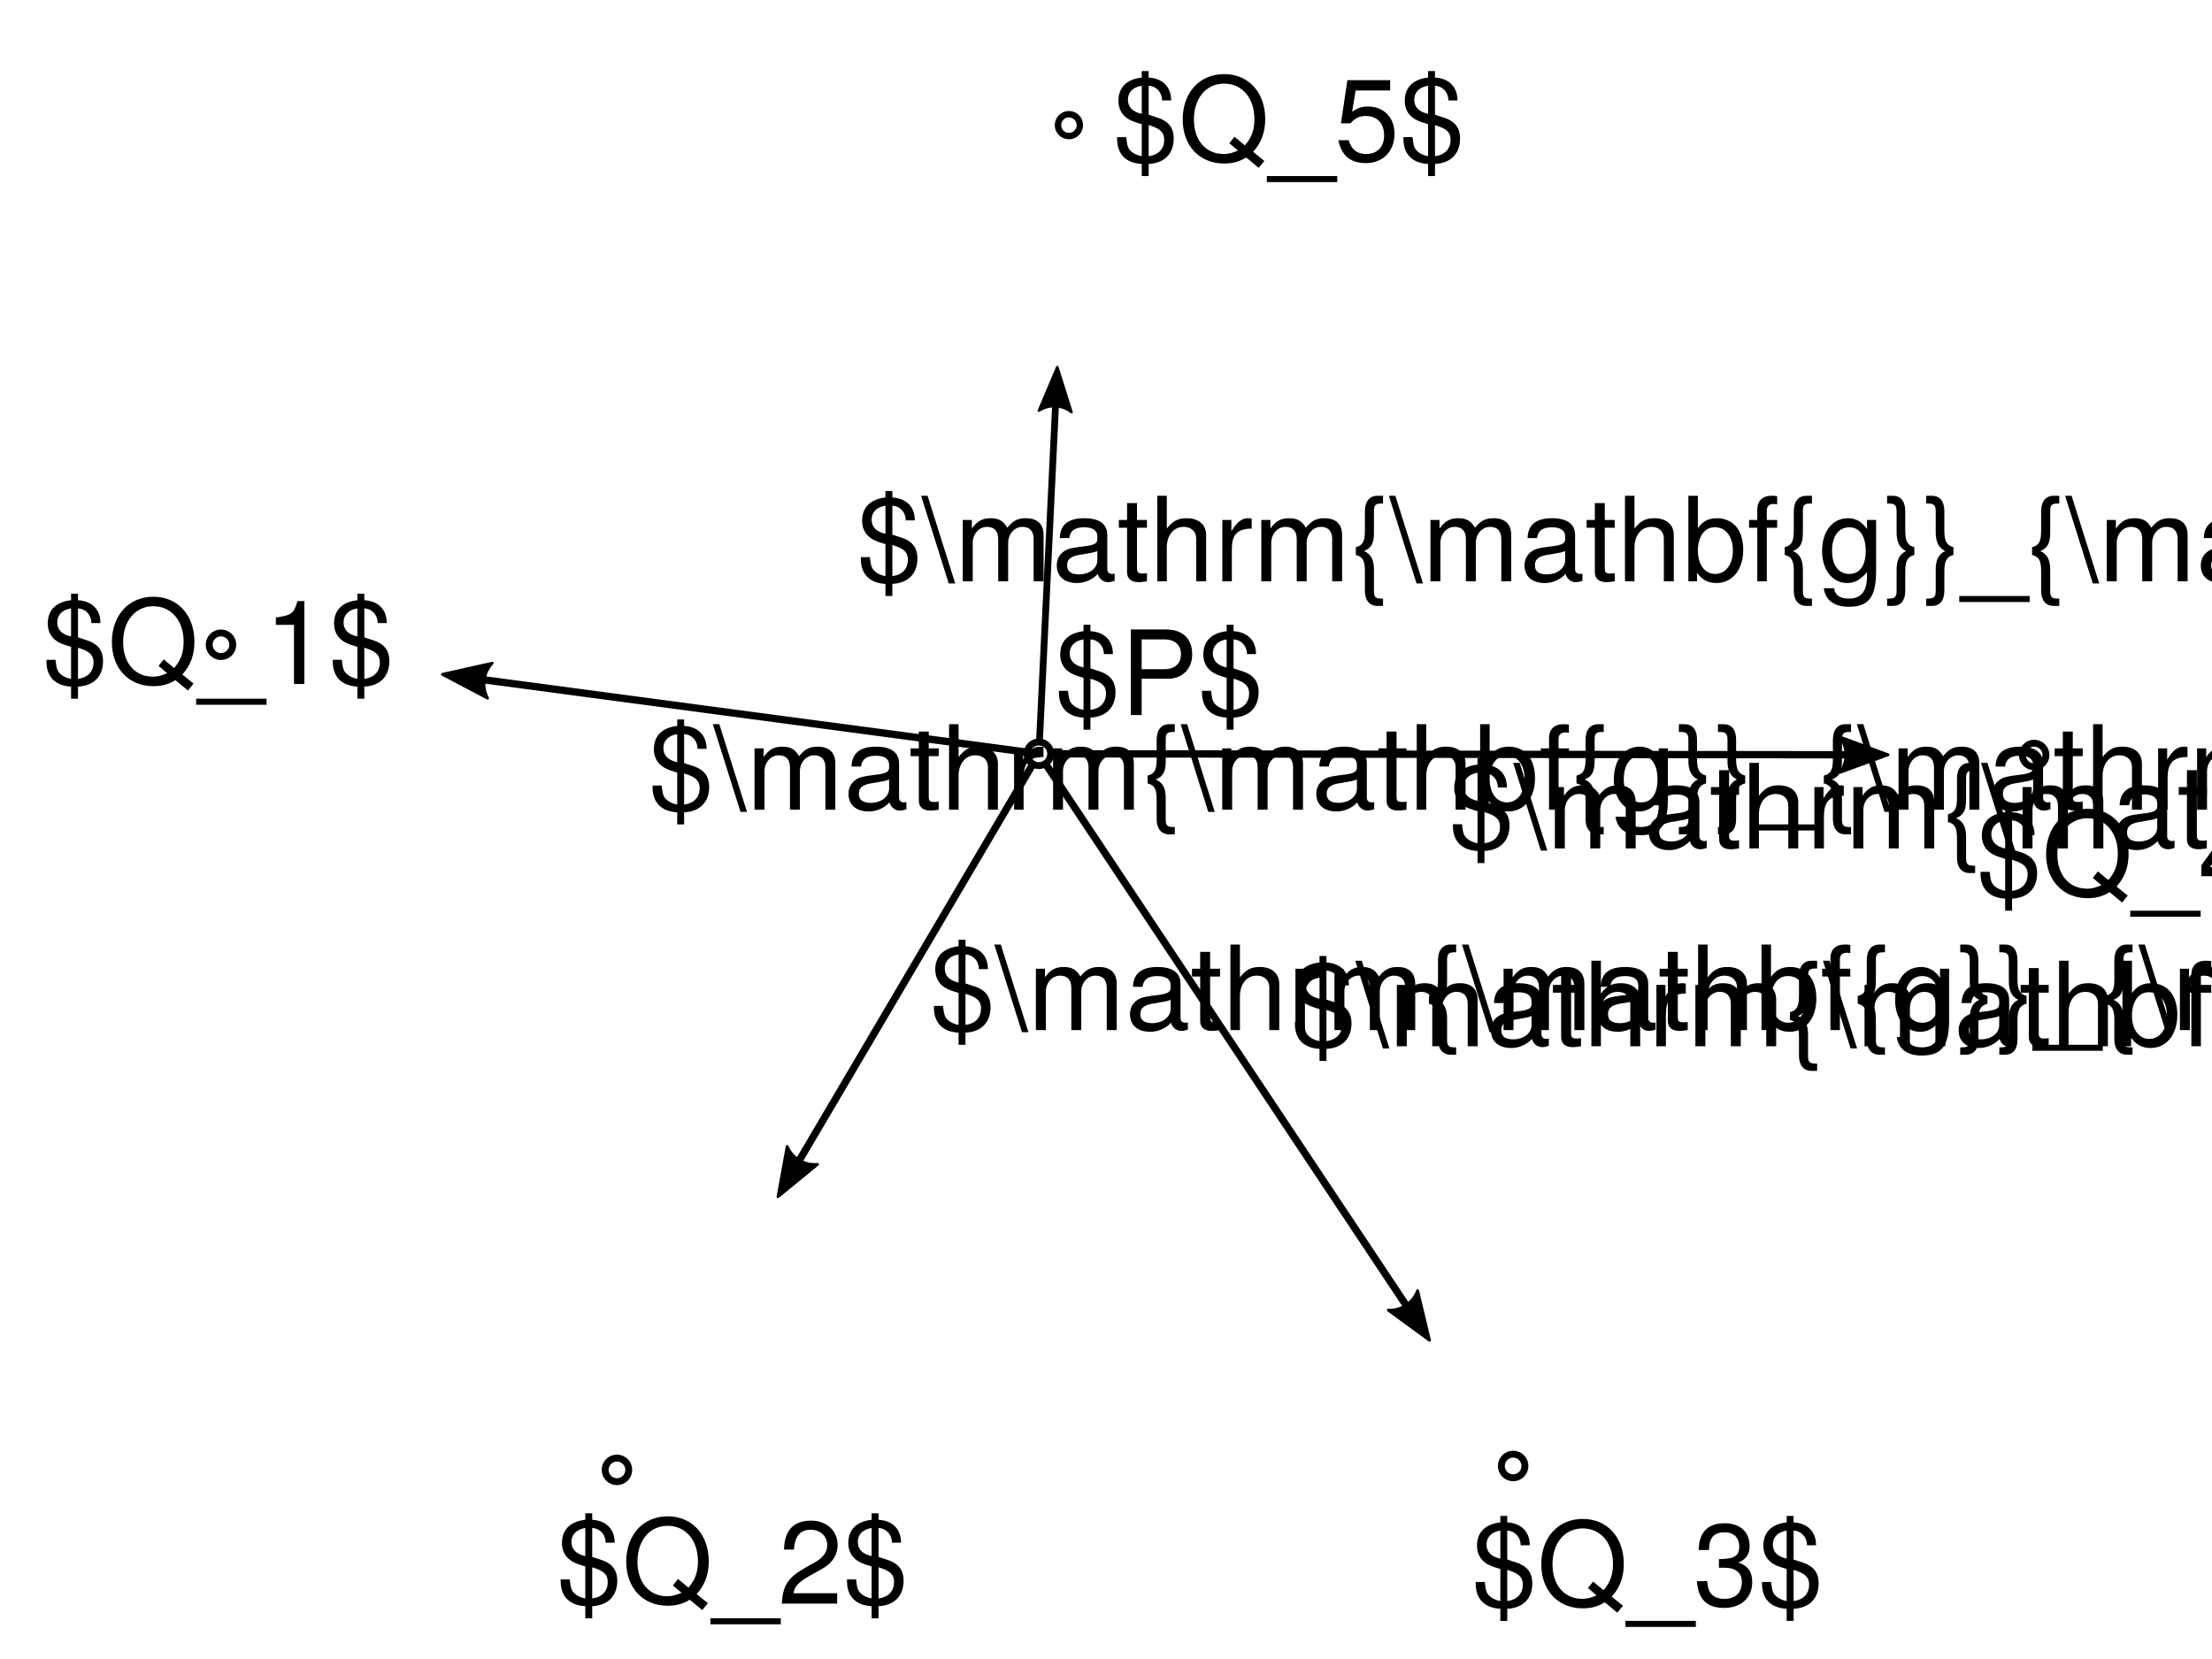
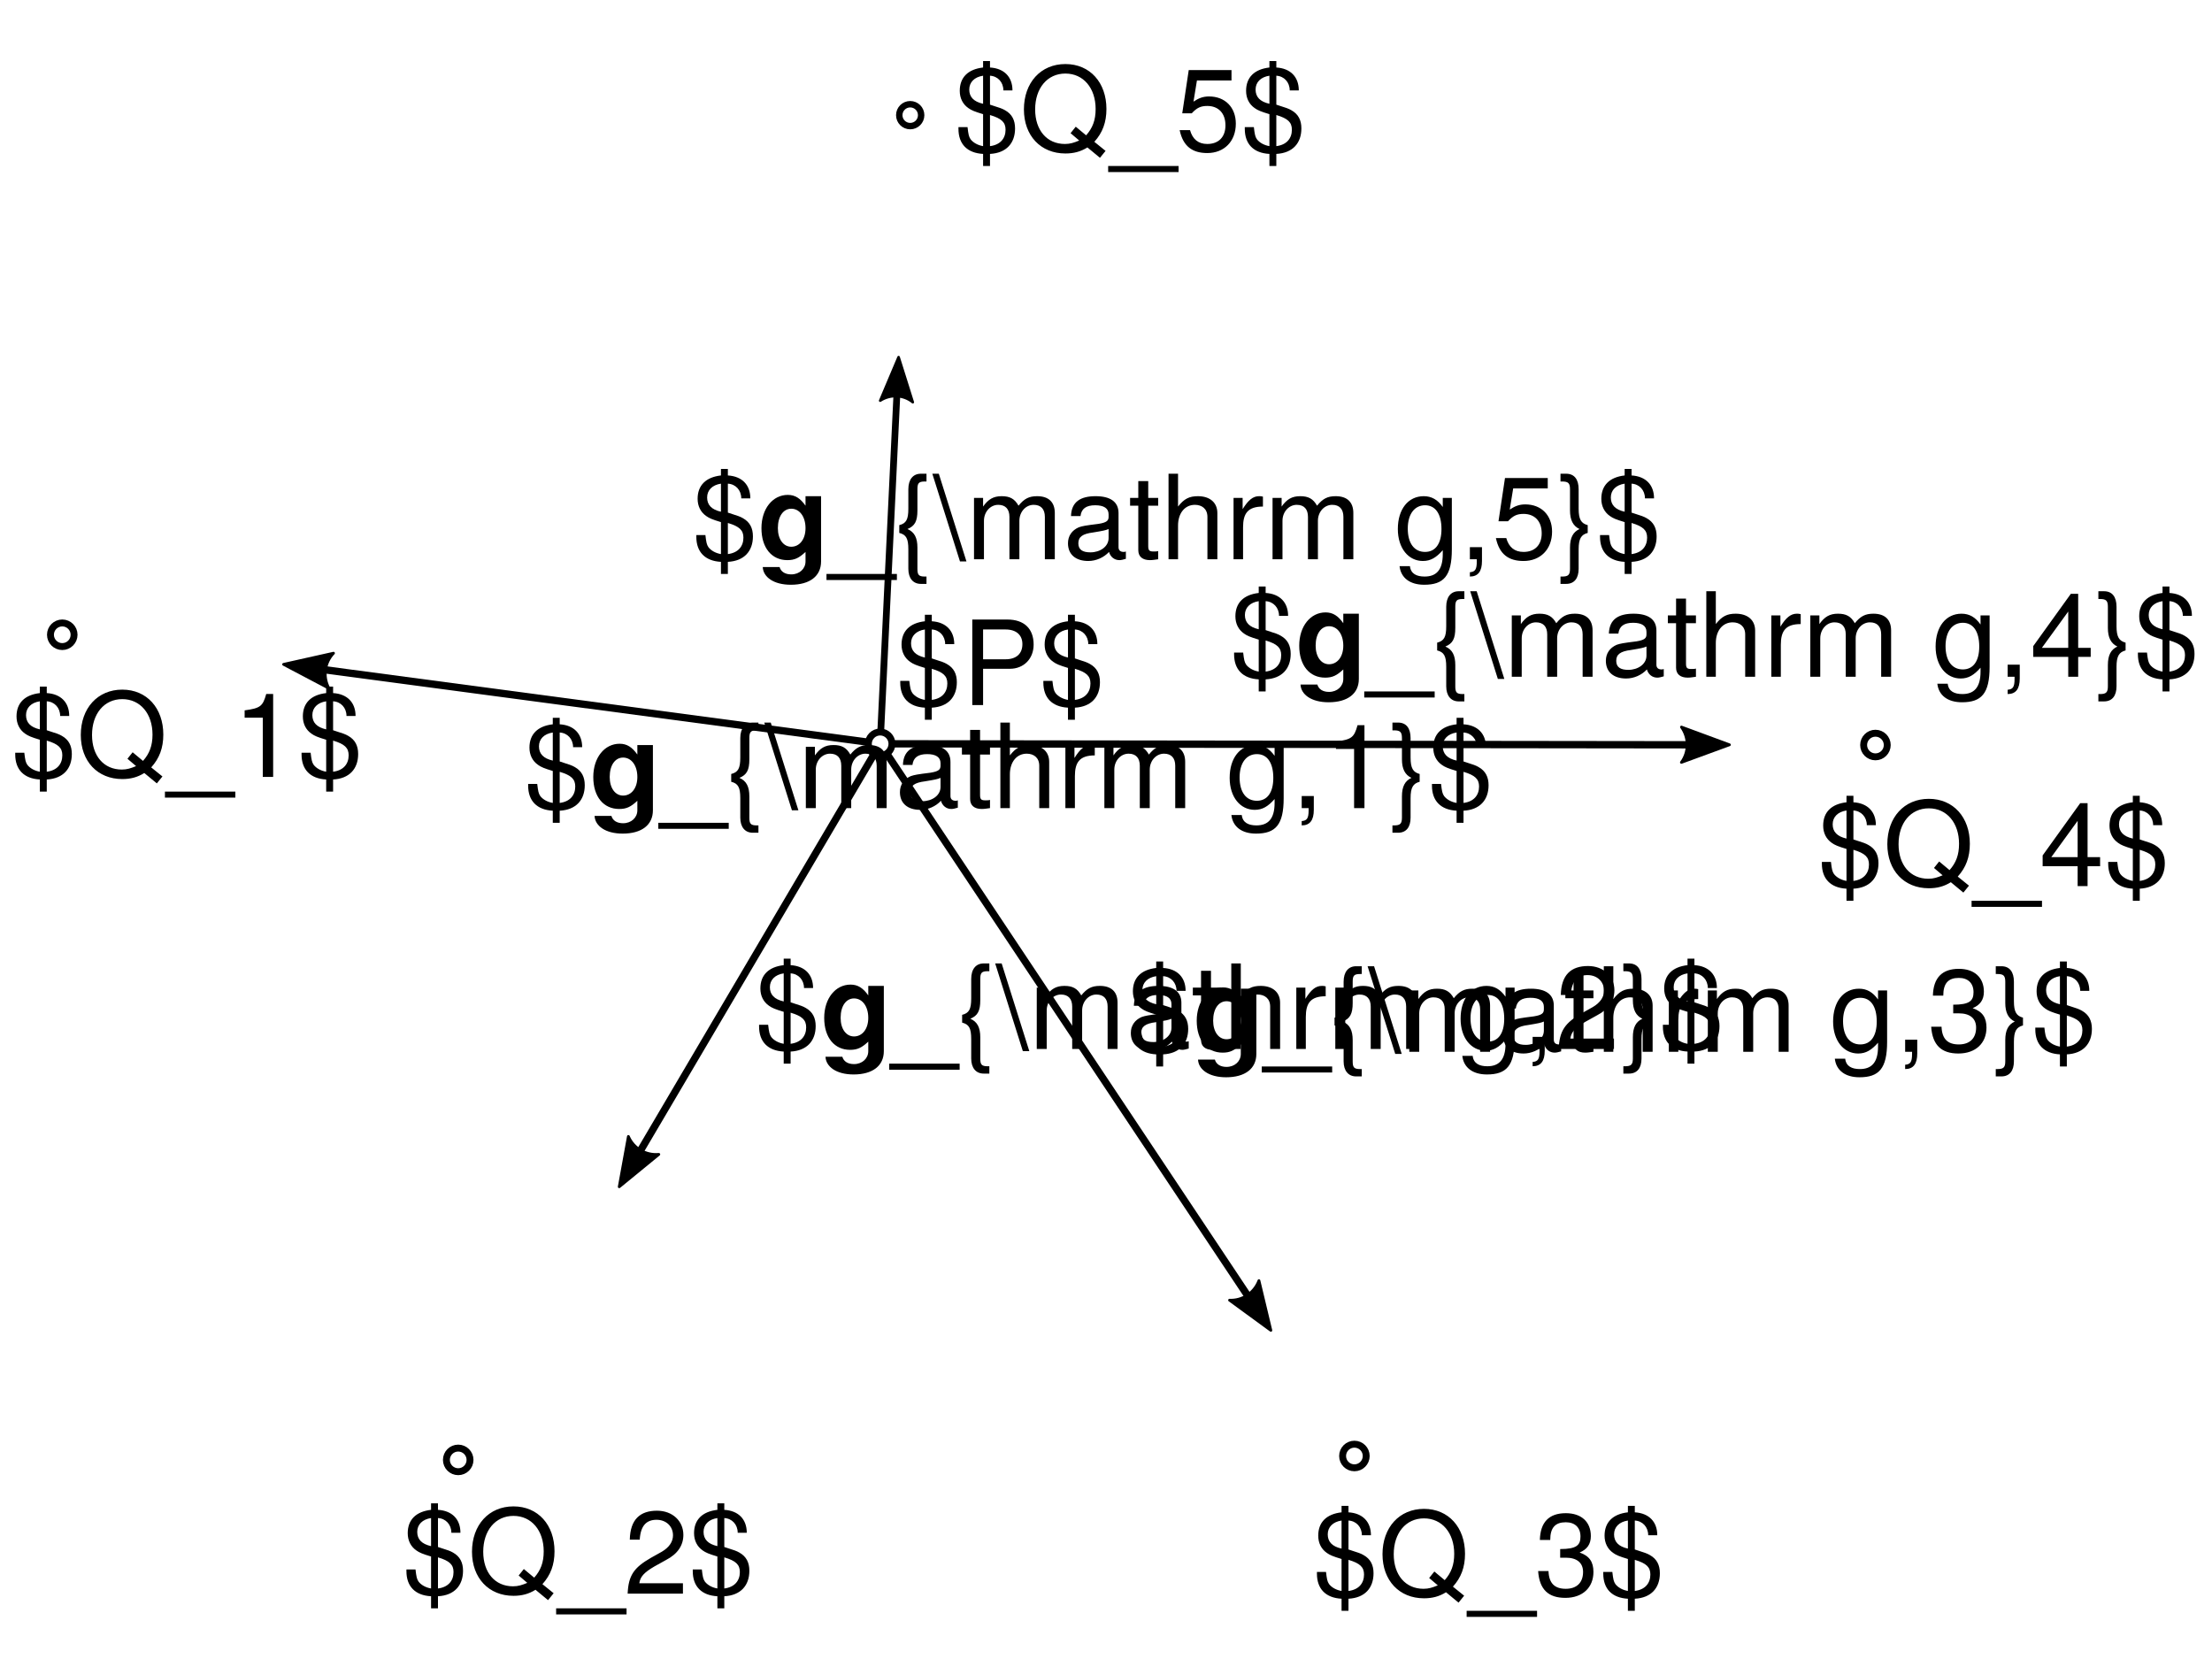
<svg xmlns="http://www.w3.org/2000/svg" xmlns:ns1="http://www.openswatchbook.org/uri/2009/osb" width="80mm" height="60mm" viewBox="0 0 80 60" version="1.1" id="svg8">
  <defs id="defs2">
    <linearGradient id="linearGradient1205" ns1:paint="solid">
      <stop style="stop-color:#000000;stop-opacity:1;" offset="0" id="stop1203" />
    </linearGradient>
    <marker style="overflow:visible" id="marker4279" refX="0" refY="0" orient="auto">
      <path transform="scale(-0.6)" d="M 8.719,4.034 -2.207,0.016 8.719,-4.002 c -1.745,2.372 -1.735,5.617 -6e-7,8.035 z" style="fill:#000000;fill-opacity:1;fill-rule:evenodd;stroke:#000000;stroke-width:0.625;stroke-linejoin:round;stroke-opacity:1" id="path4277" />
    </marker>
    <marker style="overflow:visible" id="marker3811" refX="0" refY="0" orient="auto">
      <path transform="scale(-0.6)" d="M 8.719,4.034 -2.207,0.016 8.719,-4.002 c -1.745,2.372 -1.735,5.617 -6e-7,8.035 z" style="fill:#000000;fill-opacity:1;fill-rule:evenodd;stroke:#000000;stroke-width:0.625;stroke-linejoin:round;stroke-opacity:1" id="path3809" />
    </marker>
    <marker style="overflow:visible" id="marker2639" refX="0" refY="0" orient="auto">
      <path transform="scale(0.6)" d="M 8.719,4.034 -2.207,0.016 8.719,-4.002 c -1.745,2.372 -1.735,5.617 -6e-7,8.035 z" style="fill:#000000;fill-opacity:1;fill-rule:evenodd;stroke:#000000;stroke-width:0.625;stroke-linejoin:round;stroke-opacity:1" id="path2637" />
    </marker>
    <marker style="overflow:visible" id="Arrow1Mstart" refX="0" refY="0" orient="auto">
      <path transform="matrix(0.4,0,0,0.4,4,0)" style="fill:#000000;fill-opacity:1;fill-rule:evenodd;stroke:#000000;stroke-width:1pt;stroke-opacity:1" d="M 0,0 5,-5 -12.5,0 5,5 Z" id="path2093" />
    </marker>
    <marker style="overflow:visible" id="marker1847" refX="0" refY="0" orient="auto">
      <path transform="scale(-0.6)" d="M 8.719,4.034 -2.207,0.016 8.719,-4.002 c -1.745,2.372 -1.735,5.617 -6e-7,8.035 z" style="fill:#000000;fill-opacity:1;fill-rule:evenodd;stroke:#000000;stroke-width:0.625;stroke-linejoin:round;stroke-opacity:1" id="path1845" />
    </marker>
    <marker style="overflow:visible" id="Arrow2Mstart" refX="0" refY="0" orient="auto">
      <path transform="scale(0.6)" d="M 8.719,4.034 -2.207,0.016 8.719,-4.002 c -1.745,2.372 -1.735,5.617 -6e-7,8.035 z" style="fill:#000000;fill-opacity:1;fill-rule:evenodd;stroke:#000000;stroke-width:0.625;stroke-linejoin:round;stroke-opacity:1" id="path891" />
    </marker>
    <marker style="overflow:visible" id="marker1347" refX="0" refY="0" orient="auto">
      <path transform="matrix(-0.8,0,0,-0.8,-10,0)" style="fill:#000000;fill-opacity:1;fill-rule:evenodd;stroke:#000000;stroke-width:1pt;stroke-opacity:1" d="M 0,0 5,-5 -12.5,0 5,5 Z" id="path1345" />
    </marker>
    <marker style="overflow:visible" id="marker1259" refX="0" refY="0" orient="auto">
      <path transform="scale(-0.6)" d="M 8.719,4.034 -2.207,0.016 8.719,-4.002 c -1.745,2.372 -1.735,5.617 -6e-7,8.035 z" style="fill:#000000;fill-opacity:1;fill-rule:evenodd;stroke:#000000;stroke-width:0.625;stroke-linejoin:round;stroke-opacity:1" id="path1257" />
    </marker>
    <marker style="overflow:visible" id="Arrow2Mend" refX="0" refY="0" orient="auto">
      <path transform="scale(-0.6)" d="M 8.719,4.034 -2.207,0.016 8.719,-4.002 c -1.745,2.372 -1.735,5.617 -6e-7,8.035 z" style="fill:#000000;fill-opacity:1;fill-rule:evenodd;stroke:#000000;stroke-width:0.625;stroke-linejoin:round;stroke-opacity:1" id="path894" />
    </marker>
    <marker style="overflow:visible" id="Arrow1Mend" refX="0" refY="0" orient="auto">
      <path transform="matrix(-0.4,0,0,-0.4,-4,0)" style="fill:#000000;fill-opacity:1;fill-rule:evenodd;stroke:#000000;stroke-width:1pt;stroke-opacity:1" d="M 0,0 5,-5 -12.5,0 5,5 Z" id="path876" />
    </marker>
    <marker style="overflow:visible" id="Arrow2Lend" refX="0" refY="0" orient="auto">
      <path transform="matrix(-1.1,0,0,-1.1,-1.1,0)" d="M 8.719,4.034 -2.207,0.016 8.719,-4.002 c -1.745,2.372 -1.735,5.617 -6e-7,8.035 z" style="fill:#000000;fill-opacity:1;fill-rule:evenodd;stroke:#000000;stroke-width:0.625;stroke-linejoin:round;stroke-opacity:1" id="path888" />
    </marker>
    <marker style="overflow:visible" id="Arrow1Lend" refX="0" refY="0" orient="auto">
      <path transform="matrix(-0.8,0,0,-0.8,-10,0)" style="fill:#000000;fill-opacity:1;fill-rule:evenodd;stroke:#000000;stroke-width:1pt;stroke-opacity:1" d="M 0,0 5,-5 -12.5,0 5,5 Z" id="path870" />
    </marker>
    <marker style="overflow:visible" id="marker1945-6" refX="0" refY="0" orient="auto">
      <path transform="scale(-0.6)" d="M 8.719,4.034 -2.207,0.016 8.719,-4.002 c -1.745,2.372 -1.735,5.617 -6e-7,8.035 z" style="fill:#000000;fill-opacity:1;fill-rule:evenodd;stroke:#000000;stroke-width:0.625;stroke-linejoin:round;stroke-opacity:1" id="path1943-2" />
    </marker>
    <marker style="overflow:visible" id="marker1945-1" refX="0" refY="0" orient="auto">
      <path transform="scale(-0.6)" d="M 8.719,4.034 -2.207,0.016 8.719,-4.002 c -1.745,2.372 -1.735,5.617 -6e-7,8.035 z" style="fill:#000000;fill-opacity:1;fill-rule:evenodd;stroke:#000000;stroke-width:0.625;stroke-linejoin:round;stroke-opacity:1" id="path1943-0" />
    </marker>
    <marker style="overflow:visible" id="marker1945-0" refX="0" refY="0" orient="auto">
      <path transform="scale(-0.6)" d="M 8.719,4.034 -2.207,0.016 8.719,-4.002 c -1.745,2.372 -1.735,5.617 -6e-7,8.035 z" style="fill:#000000;fill-opacity:1;fill-rule:evenodd;stroke:#000000;stroke-width:0.625;stroke-linejoin:round;stroke-opacity:1" id="path1943-8" />
    </marker>
    <marker style="overflow:visible" id="marker1847-6" refX="0" refY="0" orient="auto">
      <path transform="scale(-0.6)" d="M 8.719,4.034 -2.207,0.016 8.719,-4.002 c -1.745,2.372 -1.735,5.617 -6e-7,8.035 z" style="fill:#000000;fill-opacity:1;fill-rule:evenodd;stroke:#000000;stroke-width:0.625;stroke-linejoin:round;stroke-opacity:1" id="path1845-8" />
    </marker>
    <marker style="overflow:visible" id="marker1847-68" refX="0" refY="0" orient="auto">
      <path transform="scale(-0.6)" d="M 8.719,4.034 -2.207,0.016 8.719,-4.002 c -1.745,2.372 -1.735,5.617 -6e-7,8.035 z" style="fill:#000000;fill-opacity:1;fill-rule:evenodd;stroke:#000000;stroke-width:0.625;stroke-linejoin:round;stroke-opacity:1" id="path1845-5" />
    </marker>
    <marker style="overflow:visible" id="marker1945-3" refX="0" refY="0" orient="auto">
      <path transform="scale(-0.6)" d="M 8.719,4.034 -2.207,0.016 8.719,-4.002 c -1.745,2.372 -1.735,5.617 -6e-7,8.035 z" style="fill:#000000;fill-opacity:1;fill-rule:evenodd;stroke:#000000;stroke-width:0.625;stroke-linejoin:round;stroke-opacity:1" id="path1943-6" />
    </marker>
    <marker style="overflow:visible" id="marker1847-5" refX="0" refY="0" orient="auto">
      <path transform="scale(-0.6)" d="M 8.719,4.034 -2.207,0.016 8.719,-4.002 c -1.745,2.372 -1.735,5.617 -6e-7,8.035 z" style="fill:#000000;fill-opacity:1;fill-rule:evenodd;stroke:#000000;stroke-width:0.625;stroke-linejoin:round;stroke-opacity:1" id="path1845-3" />
    </marker>
    <marker style="overflow:visible" id="marker1847-9" refX="0" refY="0" orient="auto">
      <path transform="scale(-0.6)" d="M 8.719,4.034 -2.207,0.016 8.719,-4.002 c -1.745,2.372 -1.735,5.617 -6e-7,8.035 z" style="fill:#000000;fill-opacity:1;fill-rule:evenodd;stroke:#000000;stroke-width:0.625;stroke-linejoin:round;stroke-opacity:1" id="path1845-2" />
    </marker>
    <marker style="overflow:visible" id="marker4279-6" refX="0" refY="0" orient="auto">
      <path transform="scale(-0.6)" d="M 8.719,4.034 -2.207,0.016 8.719,-4.002 c -1.745,2.372 -1.735,5.617 -6e-7,8.035 z" style="fill:#000000;fill-opacity:1;fill-rule:evenodd;stroke:#000000;stroke-width:0.625;stroke-linejoin:round;stroke-opacity:1" id="path4277-0" />
    </marker>
    <marker style="overflow:visible" id="marker4279-2" refX="0" refY="0" orient="auto">
      <path transform="scale(-0.6)" d="M 8.719,4.034 -2.207,0.016 8.719,-4.002 c -1.745,2.372 -1.735,5.617 -6e-7,8.035 z" style="fill:#000000;fill-opacity:1;fill-rule:evenodd;stroke:#000000;stroke-width:0.625;stroke-linejoin:round;stroke-opacity:1" id="path4277-7" />
    </marker>
    <marker style="overflow:visible" id="marker4279-5" refX="0" refY="0" orient="auto">
      <path transform="scale(-0.6)" d="M 8.719,4.034 -2.207,0.016 8.719,-4.002 c -1.745,2.372 -1.735,5.617 -6e-7,8.035 z" style="fill:#000000;fill-opacity:1;fill-rule:evenodd;stroke:#000000;stroke-width:0.625;stroke-linejoin:round;stroke-opacity:1" id="path4277-04" />
    </marker>
    <marker style="overflow:visible" id="marker1259-3" refX="0" refY="0" orient="auto">
      <path transform="scale(-0.6)" d="M 8.719,4.034 -2.207,0.016 8.719,-4.002 c -1.745,2.372 -1.735,5.617 -6e-7,8.035 z" style="fill:#000000;fill-opacity:1;fill-rule:evenodd;stroke:#000000;stroke-width:0.625;stroke-linejoin:round;stroke-opacity:1" id="path1257-6" />
    </marker>
    <marker style="overflow:visible" id="marker4279-7" refX="0" refY="0" orient="auto">
      <path transform="scale(-0.6)" d="M 8.719,4.034 -2.207,0.016 8.719,-4.002 c -1.745,2.372 -1.735,5.617 -6e-7,8.035 z" style="fill:#000000;fill-opacity:1;fill-rule:evenodd;stroke:#000000;stroke-width:0.625;stroke-linejoin:round;stroke-opacity:1" id="path4277-5" />
    </marker>
    <marker style="overflow:visible" id="marker4279-7-6" refX="0" refY="0" orient="auto">
      <path transform="scale(-0.6)" d="M 8.719,4.034 -2.207,0.016 8.719,-4.002 c -1.745,2.372 -1.735,5.617 -6e-7,8.035 z" style="fill:#000000;fill-opacity:1;fill-rule:evenodd;stroke:#000000;stroke-width:0.625;stroke-linejoin:round;stroke-opacity:1" id="path4277-5-7" />
    </marker>
    <marker style="overflow:visible" id="marker4279-7-6-5" refX="0" refY="0" orient="auto">
      <path transform="scale(-0.6)" d="M 8.719,4.034 -2.207,0.016 8.719,-4.002 c -1.745,2.372 -1.735,5.617 -6e-7,8.035 z" style="fill:#000000;fill-opacity:1;fill-rule:evenodd;stroke:#000000;stroke-width:0.625;stroke-linejoin:round;stroke-opacity:1" id="path4277-5-7-6" />
    </marker>
    <marker style="overflow:visible" id="marker4279-7-6-5-1" refX="0" refY="0" orient="auto">
      <path transform="scale(-0.6)" d="M 8.719,4.034 -2.207,0.016 8.719,-4.002 c -1.745,2.372 -1.735,5.617 -6e-7,8.035 z" style="fill:#000000;fill-opacity:1;fill-rule:evenodd;stroke:#000000;stroke-width:0.625;stroke-linejoin:round;stroke-opacity:1" id="path4277-5-7-6-2" />
    </marker>
    <marker style="overflow:visible" id="marker4279-7-6-5-1-9" refX="0" refY="0" orient="auto">
      <path transform="scale(-0.6)" d="M 8.719,4.034 -2.207,0.016 8.719,-4.002 c -1.745,2.372 -1.735,5.617 -6e-7,8.035 z" style="fill:#000000;fill-opacity:1;fill-rule:evenodd;stroke:#000000;stroke-width:0.625;stroke-linejoin:round;stroke-opacity:1" id="path4277-5-7-6-2-3" />
    </marker>
    <marker style="overflow:visible" id="marker4279-7-6-5-1-9-6" refX="0" refY="0" orient="auto">
      <path transform="scale(-0.6)" d="M 8.719,4.034 -2.207,0.016 8.719,-4.002 c -1.745,2.372 -1.735,5.617 -6e-7,8.035 z" style="fill:#000000;fill-opacity:1;fill-rule:evenodd;stroke:#000000;stroke-width:0.625;stroke-linejoin:round;stroke-opacity:1" id="path4277-5-7-6-2-3-2" />
    </marker>
    <marker style="overflow:visible" id="marker4279-7-6-5-1-9-6-8" refX="0" refY="0" orient="auto">
      <path transform="scale(-0.6)" d="M 8.719,4.034 -2.207,0.016 8.719,-4.002 c -1.745,2.372 -1.735,5.617 -6e-7,8.035 z" style="fill:#000000;fill-opacity:1;fill-rule:evenodd;stroke:#000000;stroke-width:0.625;stroke-linejoin:round;stroke-opacity:1" id="path4277-5-7-6-2-3-2-7" />
    </marker>
  </defs>
  <g id="layer1" style="display:inline;mix-blend-mode:normal">
    <text xml:space="preserve" style="font-style:normal;font-variant:normal;font-weight:normal;font-stretch:normal;font-size:10.583px;line-height:1.25;font-family:Karumbi;-inkscape-font-specification:Karumbi;letter-spacing:0px;word-spacing:0px;fill:#000000;fill-opacity:1;stroke:none;stroke-width:0.265" x="33.116" y="33.907" id="text2175">
      <tspan id="tspan2173" x="33.116" y="33.907" style="stroke-width:0.265" />
    </text>
-     <path style="display:inline;mix-blend-mode:normal;fill:none;stroke:#000000;stroke-width:0.265px;stroke-linecap:butt;stroke-linejoin:miter;stroke-opacity:1;marker-end:url(#marker4279-7-6)" d="m 37.149,27.205 c 0,0 -20.804,-2.773 -20.804,-2.773" id="path3577-5" />
-     <ellipse style="display:inline;mix-blend-mode:normal;fill:none;fill-opacity:1;stroke:#000000;stroke-width:0.25;stroke-linecap:round;stroke-linejoin:round;stroke-miterlimit:4;stroke-dasharray:none;stroke-opacity:1;paint-order:stroke fill markers" id="path2037-5-3-3" cx="7.992" cy="23.318" rx="0.427" ry="0.427" />
-     <path style="display:inline;mix-blend-mode:normal;fill:none;stroke:#000000;stroke-width:0.265px;stroke-linecap:butt;stroke-linejoin:miter;stroke-opacity:1;marker-end:url(#marker4279-7-6-5-1)" d="m 37.356,27.63 c 0,0 -9.044,15.349 -9.044,15.349" id="path3577-5-2-7" />
-     <ellipse style="display:inline;mix-blend-mode:normal;fill:none;fill-opacity:1;stroke:#000000;stroke-width:0.25;stroke-linecap:round;stroke-linejoin:round;stroke-miterlimit:4;stroke-dasharray:none;stroke-opacity:1;paint-order:stroke fill markers" id="path2037-5-3-3-9-0" cx="22.313" cy="53.16" rx="0.427" ry="0.427" />
-     <path style="display:inline;mix-blend-mode:normal;fill:none;stroke:#000000;stroke-width:0.265px;stroke-linecap:butt;stroke-linejoin:miter;stroke-opacity:1;marker-end:url(#marker4279-7-6-5-1-9)" d="m 37.809,27.617 c 0,0 13.697,20.568 13.697,20.568" id="path3577-5-2-7-6" />
-     <ellipse style="display:inline;mix-blend-mode:normal;fill:none;fill-opacity:1;stroke:#000000;stroke-width:0.25;stroke-linecap:round;stroke-linejoin:round;stroke-miterlimit:4;stroke-dasharray:none;stroke-opacity:1;paint-order:stroke fill markers" id="path2037-5-3-3-9-0-0" cx="54.725" cy="53.019" rx="0.427" ry="0.427" />
-     <path style="display:inline;mix-blend-mode:normal;fill:none;stroke:#000000;stroke-width:0.265px;stroke-linecap:butt;stroke-linejoin:miter;stroke-opacity:1;marker-end:url(#marker4279-7-6-5-1-9-6)" d="m 38,27.262 c 0,0 29.937,0.037 29.937,0.037" id="path3577-5-2-7-6-6" />
-     <ellipse style="display:inline;mix-blend-mode:normal;fill:none;fill-opacity:1;stroke:#000000;stroke-width:0.25;stroke-linecap:round;stroke-linejoin:round;stroke-miterlimit:4;stroke-dasharray:none;stroke-opacity:1;paint-order:stroke fill markers" id="path2037-5-3-3-9-0-0-1" cx="73.568" cy="27.306" rx="0.427" ry="0.427" />
-     <path style="display:inline;mix-blend-mode:normal;fill:none;stroke:#000000;stroke-width:0.245px;stroke-linecap:butt;stroke-linejoin:miter;stroke-opacity:1;marker-end:url(#marker4279-7-6-5-1-9-6-8)" d="m 37.593,26.835 c 0,0 0.633,-13.235 0.633,-13.235" id="path3577-5-2-7-6-6-9" />
-     <ellipse style="display:inline;mix-blend-mode:normal;fill:none;fill-opacity:1;stroke:#000000;stroke-width:0.232;stroke-linecap:round;stroke-linejoin:round;stroke-miterlimit:4;stroke-dasharray:none;stroke-opacity:1;paint-order:stroke fill markers" id="path2037-5-3-3-9-0-0-1-2" cx="38.659" cy="4.526" rx="0.396" ry="0.396" />
+     <path style="display:inline;mix-blend-mode:normal;fill:none;stroke:#000000;stroke-width:0.265px;stroke-linecap:butt;stroke-linejoin:miter;stroke-opacity:1;marker-end:url(#marker4279-7-6)" d="m 31.408,26.844 c 0,0 -20.804,-2.773 -20.804,-2.773" id="path3577-5" />
+     <ellipse style="display:inline;mix-blend-mode:normal;fill:none;fill-opacity:1;stroke:#000000;stroke-width:0.25;stroke-linecap:round;stroke-linejoin:round;stroke-miterlimit:4;stroke-dasharray:none;stroke-opacity:1;paint-order:stroke fill markers" id="path2037-5-3-3" cx="2.252" cy="22.957" rx="0.427" ry="0.427" />
+     <path style="display:inline;mix-blend-mode:normal;fill:none;stroke:#000000;stroke-width:0.265px;stroke-linecap:butt;stroke-linejoin:miter;stroke-opacity:1;marker-end:url(#marker4279-7-6-5-1)" d="m 31.615,27.269 c 0,0 -9.044,15.349 -9.044,15.349" id="path3577-5-2-7" />
+     <ellipse style="display:inline;mix-blend-mode:normal;fill:none;fill-opacity:1;stroke:#000000;stroke-width:0.25;stroke-linecap:round;stroke-linejoin:round;stroke-miterlimit:4;stroke-dasharray:none;stroke-opacity:1;paint-order:stroke fill markers" id="path2037-5-3-3-9-0" cx="16.572" cy="52.799" rx="0.427" ry="0.427" />
+     <path style="display:inline;mix-blend-mode:normal;fill:none;stroke:#000000;stroke-width:0.265px;stroke-linecap:butt;stroke-linejoin:miter;stroke-opacity:1;marker-end:url(#marker4279-7-6-5-1-9)" d="m 32.069,27.256 c 0,0 13.697,20.568 13.697,20.568" id="path3577-5-2-7-6" />
+     <ellipse style="display:inline;mix-blend-mode:normal;fill:none;fill-opacity:1;stroke:#000000;stroke-width:0.25;stroke-linecap:round;stroke-linejoin:round;stroke-miterlimit:4;stroke-dasharray:none;stroke-opacity:1;paint-order:stroke fill markers" id="path2037-5-3-3-9-0-0" cx="48.984" cy="52.658" rx="0.427" ry="0.427" />
+     <path style="display:inline;mix-blend-mode:normal;fill:none;stroke:#000000;stroke-width:0.265px;stroke-linecap:butt;stroke-linejoin:miter;stroke-opacity:1;marker-end:url(#marker4279-7-6-5-1-9-6)" d="m 32.26,26.901 c 0,0 29.937,0.037 29.937,0.037" id="path3577-5-2-7-6-6" />
+     <ellipse style="display:inline;mix-blend-mode:normal;fill:none;fill-opacity:1;stroke:#000000;stroke-width:0.25;stroke-linecap:round;stroke-linejoin:round;stroke-miterlimit:4;stroke-dasharray:none;stroke-opacity:1;paint-order:stroke fill markers" id="path2037-5-3-3-9-0-0-1" cx="67.828" cy="26.945" rx="0.427" ry="0.427" />
+     <path style="display:inline;mix-blend-mode:normal;fill:none;stroke:#000000;stroke-width:0.245px;stroke-linecap:butt;stroke-linejoin:miter;stroke-opacity:1;marker-end:url(#marker4279-7-6-5-1-9-6-8)" d="m 31.853,26.474 c 0,0 0.633,-13.235 0.633,-13.235" id="path3577-5-2-7-6-6-9" />
+     <ellipse style="display:inline;mix-blend-mode:normal;fill:none;fill-opacity:1;stroke:#000000;stroke-width:0.232;stroke-linecap:round;stroke-linejoin:round;stroke-miterlimit:4;stroke-dasharray:none;stroke-opacity:1;paint-order:stroke fill markers" id="path2037-5-3-3-9-0-0-1-2" cx="32.919" cy="4.165" rx="0.396" ry="0.396" />
  </g>
  <g id="layer3" style="display:inline" />
  <g id="layer2" style="display:inline">
-     <ellipse style="display:inline;mix-blend-mode:normal;fill:none;fill-opacity:1;stroke:#000000;stroke-width:0.25;stroke-linecap:round;stroke-linejoin:round;stroke-miterlimit:4;stroke-dasharray:none;stroke-opacity:1;paint-order:stroke fill markers" id="path2037-5" cx="37.573" cy="27.262" rx="0.427" ry="0.427" />
-     <text xml:space="preserve" style="font-style:normal;font-variant:normal;font-weight:normal;font-stretch:normal;font-size:4.233px;line-height:1.25;font-family:'TeX Gyre Heros';-inkscape-font-specification:'TeX Gyre Heros';font-variant-ligatures:normal;font-variant-caps:normal;font-variant-numeric:normal;font-variant-east-asian:normal;letter-spacing:0px;word-spacing:0px;display:inline;mix-blend-mode:normal;fill:#000000;fill-opacity:1;stroke:none;stroke-width:0.265" x="1.538" y="24.741" id="text2041-89-8-7-0">
-       <tspan id="tspan2071-5-1-9-2" x="1.538" y="24.741" style="font-style:normal;font-variant:normal;font-weight:normal;font-stretch:normal;font-size:4.233px;font-family:'TeX Gyre Heros';-inkscape-font-specification:'TeX Gyre Heros';font-variant-ligatures:normal;font-variant-caps:normal;font-variant-numeric:normal;font-variant-east-asian:normal">$Q_1$</tspan>
+     <text xml:space="preserve" style="font-style:normal;font-variant:normal;font-weight:normal;font-stretch:normal;font-size:4.233px;line-height:1.25;font-family:'TeX Gyre Heros';-inkscape-font-specification:'TeX Gyre Heros';font-variant-ligatures:normal;font-variant-caps:normal;font-variant-numeric:normal;font-variant-east-asian:normal;letter-spacing:0px;word-spacing:0px;display:inline;mix-blend-mode:normal;fill:#000000;fill-opacity:1;stroke:none;stroke-width:0.265" x="25.043" y="20.228" id="text2041-89-8-7-0-3-5-2-8-7-2-3-9-7-3">
+       <tspan id="tspan2071-5-1-9-2-7-9-2-9-3-9-1-4-8-6" x="25.043" y="20.228" style="font-style:normal;font-variant:normal;font-weight:normal;font-stretch:normal;font-size:4.233px;font-family:'TeX Gyre Heros';-inkscape-font-specification:'TeX Gyre Heros';font-variant-ligatures:normal;font-variant-caps:normal;font-variant-numeric:normal;font-variant-east-asian:normal">$<tspan style="font-style:normal;font-variant:normal;font-weight:bold;font-stretch:normal;font-family:'TeX Gyre Heros';-inkscape-font-specification:'TeX Gyre Heros Bold'" id="tspan1200-7">g</tspan>_{\mathrm g,5}$</tspan>
    </text>
-     <text xml:space="preserve" style="font-style:normal;font-variant:normal;font-weight:normal;font-stretch:normal;font-size:4.233px;line-height:1.25;font-family:'TeX Gyre Heros';-inkscape-font-specification:'TeX Gyre Heros';font-variant-ligatures:normal;font-variant-caps:normal;font-variant-numeric:normal;font-variant-east-asian:normal;letter-spacing:0px;word-spacing:0px;display:inline;mix-blend-mode:normal;fill:#000000;fill-opacity:1;stroke:none;stroke-width:0.265" x="20.138" y="57.999" id="text2041-89-8-7-0-3-5">
-       <tspan id="tspan2071-5-1-9-2-7-9" x="20.138" y="57.999" style="font-style:normal;font-variant:normal;font-weight:normal;font-stretch:normal;font-size:4.233px;font-family:'TeX Gyre Heros';-inkscape-font-specification:'TeX Gyre Heros';font-variant-ligatures:normal;font-variant-caps:normal;font-variant-numeric:normal;font-variant-east-asian:normal">$Q_2$</tspan>
+     <ellipse style="display:inline;mix-blend-mode:normal;fill:none;fill-opacity:1;stroke:#000000;stroke-width:0.25;stroke-linecap:round;stroke-linejoin:round;stroke-miterlimit:4;stroke-dasharray:none;stroke-opacity:1;paint-order:stroke fill markers" id="path2037-5" cx="31.832" cy="26.901" rx="0.427" ry="0.427" />
+     <text xml:space="preserve" style="font-style:normal;font-variant:normal;font-weight:normal;font-stretch:normal;font-size:4.233px;line-height:1.25;font-family:'TeX Gyre Heros';-inkscape-font-specification:'TeX Gyre Heros';font-variant-ligatures:normal;font-variant-caps:normal;font-variant-numeric:normal;font-variant-east-asian:normal;letter-spacing:0px;word-spacing:0px;display:inline;mix-blend-mode:normal;fill:#000000;fill-opacity:1;stroke:none;stroke-width:0.265" x="0.409" y="28.099" id="text2041-89-8-7-0">
+       <tspan id="tspan2071-5-1-9-2" x="0.409" y="28.099" style="font-style:normal;font-variant:normal;font-weight:normal;font-stretch:normal;font-size:4.233px;font-family:'TeX Gyre Heros';-inkscape-font-specification:'TeX Gyre Heros';font-variant-ligatures:normal;font-variant-caps:normal;font-variant-numeric:normal;font-variant-east-asian:normal">$Q_1$</tspan>
    </text>
-     <text xml:space="preserve" style="font-style:normal;font-variant:normal;font-weight:normal;font-stretch:normal;font-size:4.233px;line-height:1.25;font-family:'TeX Gyre Heros';-inkscape-font-specification:'TeX Gyre Heros';font-variant-ligatures:normal;font-variant-caps:normal;font-variant-numeric:normal;font-variant-east-asian:normal;letter-spacing:0px;word-spacing:0px;display:inline;mix-blend-mode:normal;fill:#000000;fill-opacity:1;stroke:none;stroke-width:0.265" x="53.231" y="58.089" id="text2041-89-8-7-0-3-5-2">
-       <tspan id="tspan2071-5-1-9-2-7-9-2" x="53.231" y="58.089" style="font-style:normal;font-variant:normal;font-weight:normal;font-stretch:normal;font-size:4.233px;font-family:'TeX Gyre Heros';-inkscape-font-specification:'TeX Gyre Heros';font-variant-ligatures:normal;font-variant-caps:normal;font-variant-numeric:normal;font-variant-east-asian:normal">$Q_3$</tspan>
+     <text xml:space="preserve" style="font-style:normal;font-variant:normal;font-weight:normal;font-stretch:normal;font-size:4.233px;line-height:1.25;font-family:'TeX Gyre Heros';-inkscape-font-specification:'TeX Gyre Heros';font-variant-ligatures:normal;font-variant-caps:normal;font-variant-numeric:normal;font-variant-east-asian:normal;letter-spacing:0px;word-spacing:0px;display:inline;mix-blend-mode:normal;fill:#000000;fill-opacity:1;stroke:none;stroke-width:0.265" x="14.559" y="57.638" id="text2041-89-8-7-0-3-5">
+       <tspan id="tspan2071-5-1-9-2-7-9" x="14.559" y="57.638" style="font-style:normal;font-variant:normal;font-weight:normal;font-stretch:normal;font-size:4.233px;font-family:'TeX Gyre Heros';-inkscape-font-specification:'TeX Gyre Heros';font-variant-ligatures:normal;font-variant-caps:normal;font-variant-numeric:normal;font-variant-east-asian:normal">$Q_2$</tspan>
    </text>
-     <text xml:space="preserve" style="font-style:normal;font-variant:normal;font-weight:normal;font-stretch:normal;font-size:4.233px;line-height:1.25;font-family:'TeX Gyre Heros';-inkscape-font-specification:'TeX Gyre Heros';font-variant-ligatures:normal;font-variant-caps:normal;font-variant-numeric:normal;font-variant-east-asian:normal;letter-spacing:0px;word-spacing:0px;display:inline;mix-blend-mode:normal;fill:#000000;fill-opacity:1;stroke:none;stroke-width:0.265" x="71.49" y="32.409" id="text2041-89-8-7-0-3-5-2-8">
-       <tspan id="tspan2071-5-1-9-2-7-9-2-9" x="71.49" y="32.409" style="font-style:normal;font-variant:normal;font-weight:normal;font-stretch:normal;font-size:4.233px;font-family:'TeX Gyre Heros';-inkscape-font-specification:'TeX Gyre Heros';font-variant-ligatures:normal;font-variant-caps:normal;font-variant-numeric:normal;font-variant-east-asian:normal">$Q_4$</tspan>
+     <text xml:space="preserve" style="font-style:normal;font-variant:normal;font-weight:normal;font-stretch:normal;font-size:4.233px;line-height:1.25;font-family:'TeX Gyre Heros';-inkscape-font-specification:'TeX Gyre Heros';font-variant-ligatures:normal;font-variant-caps:normal;font-variant-numeric:normal;font-variant-east-asian:normal;letter-spacing:0px;word-spacing:0px;display:inline;mix-blend-mode:normal;fill:#000000;fill-opacity:1;stroke:none;stroke-width:0.265" x="47.49" y="57.728" id="text2041-89-8-7-0-3-5-2">
+       <tspan id="tspan2071-5-1-9-2-7-9-2" x="47.49" y="57.728" style="font-style:normal;font-variant:normal;font-weight:normal;font-stretch:normal;font-size:4.233px;font-family:'TeX Gyre Heros';-inkscape-font-specification:'TeX Gyre Heros';font-variant-ligatures:normal;font-variant-caps:normal;font-variant-numeric:normal;font-variant-east-asian:normal">$Q_3$</tspan>
    </text>
-     <text xml:space="preserve" style="font-style:normal;font-variant:normal;font-weight:normal;font-stretch:normal;font-size:4.233px;line-height:1.25;font-family:'TeX Gyre Heros';-inkscape-font-specification:'TeX Gyre Heros';font-variant-ligatures:normal;font-variant-caps:normal;font-variant-numeric:normal;font-variant-east-asian:normal;letter-spacing:0px;word-spacing:0px;display:inline;mix-blend-mode:normal;fill:#000000;fill-opacity:1;stroke:none;stroke-width:0.265" x="40.263" y="5.836" id="text2041-89-8-7-0-3-5-2-8-7">
-       <tspan id="tspan2071-5-1-9-2-7-9-2-9-3" x="40.263" y="5.836" style="font-style:normal;font-variant:normal;font-weight:normal;font-stretch:normal;font-size:4.233px;font-family:'TeX Gyre Heros';-inkscape-font-specification:'TeX Gyre Heros';font-variant-ligatures:normal;font-variant-caps:normal;font-variant-numeric:normal;font-variant-east-asian:normal">$Q_5$</tspan>
+     <text xml:space="preserve" style="font-style:normal;font-variant:normal;font-weight:normal;font-stretch:normal;font-size:4.233px;line-height:1.25;font-family:'TeX Gyre Heros';-inkscape-font-specification:'TeX Gyre Heros';font-variant-ligatures:normal;font-variant-caps:normal;font-variant-numeric:normal;font-variant-east-asian:normal;letter-spacing:0px;word-spacing:0px;display:inline;mix-blend-mode:normal;fill:#000000;fill-opacity:1;stroke:none;stroke-width:0.265" x="65.749" y="32.048" id="text2041-89-8-7-0-3-5-2-8">
+       <tspan id="tspan2071-5-1-9-2-7-9-2-9" x="65.749" y="32.048" style="font-style:normal;font-variant:normal;font-weight:normal;font-stretch:normal;font-size:4.233px;font-family:'TeX Gyre Heros';-inkscape-font-specification:'TeX Gyre Heros';font-variant-ligatures:normal;font-variant-caps:normal;font-variant-numeric:normal;font-variant-east-asian:normal">$Q_4$</tspan>
    </text>
-     <text xml:space="preserve" style="font-style:normal;font-variant:normal;font-weight:normal;font-stretch:normal;font-size:4.233px;line-height:1.25;font-family:'TeX Gyre Heros';-inkscape-font-specification:'TeX Gyre Heros';font-variant-ligatures:normal;font-variant-caps:normal;font-variant-numeric:normal;font-variant-east-asian:normal;letter-spacing:0px;word-spacing:0px;display:inline;mix-blend-mode:normal;fill:#000000;fill-opacity:1;stroke:none;stroke-width:0.265" x="38.158" y="25.862" id="text2041-89-8-7-0-3-5-2-8-7-6">
-       <tspan id="tspan2071-5-1-9-2-7-9-2-9-3-1" x="38.158" y="25.862" style="font-style:normal;font-variant:normal;font-weight:normal;font-stretch:normal;font-size:4.233px;font-family:'TeX Gyre Heros';-inkscape-font-specification:'TeX Gyre Heros';font-variant-ligatures:normal;font-variant-caps:normal;font-variant-numeric:normal;font-variant-east-asian:normal">$P$</tspan>
+     <text xml:space="preserve" style="font-style:normal;font-variant:normal;font-weight:normal;font-stretch:normal;font-size:4.233px;line-height:1.25;font-family:'TeX Gyre Heros';-inkscape-font-specification:'TeX Gyre Heros';font-variant-ligatures:normal;font-variant-caps:normal;font-variant-numeric:normal;font-variant-east-asian:normal;letter-spacing:0px;word-spacing:0px;display:inline;mix-blend-mode:normal;fill:#000000;fill-opacity:1;stroke:none;stroke-width:0.265" x="34.523" y="5.475" id="text2041-89-8-7-0-3-5-2-8-7">
+       <tspan id="tspan2071-5-1-9-2-7-9-2-9-3" x="34.523" y="5.475" style="font-style:normal;font-variant:normal;font-weight:normal;font-stretch:normal;font-size:4.233px;font-family:'TeX Gyre Heros';-inkscape-font-specification:'TeX Gyre Heros';font-variant-ligatures:normal;font-variant-caps:normal;font-variant-numeric:normal;font-variant-east-asian:normal">$Q_5$</tspan>
    </text>
-     <text xml:space="preserve" style="font-style:normal;font-variant:normal;font-weight:normal;font-stretch:normal;font-size:4.233px;line-height:1.25;font-family:'TeX Gyre Heros';-inkscape-font-specification:'TeX Gyre Heros';font-variant-ligatures:normal;font-variant-caps:normal;font-variant-numeric:normal;font-variant-east-asian:normal;letter-spacing:0px;word-spacing:0px;display:inline;mix-blend-mode:normal;fill:#000000;fill-opacity:1;stroke:none;stroke-width:0.265" x="23.461" y="29.288" id="text2041-89-8-7-0-3-5-2-8-7-2">
-       <tspan id="tspan2071-5-1-9-2-7-9-2-9-3-9" x="23.461" y="29.288" style="font-style:normal;font-variant:normal;font-weight:normal;font-stretch:normal;font-size:4.233px;font-family:'TeX Gyre Heros';-inkscape-font-specification:'TeX Gyre Heros';font-variant-ligatures:normal;font-variant-caps:normal;font-variant-numeric:normal;font-variant-east-asian:normal">$\mathrm{\mathbf{g}}_{\mathrm{g},1}$</tspan>
+     <text xml:space="preserve" style="font-style:normal;font-variant:normal;font-weight:normal;font-stretch:normal;font-size:4.233px;line-height:1.25;font-family:'TeX Gyre Heros';-inkscape-font-specification:'TeX Gyre Heros';font-variant-ligatures:normal;font-variant-caps:normal;font-variant-numeric:normal;font-variant-east-asian:normal;letter-spacing:0px;word-spacing:0px;display:inline;mix-blend-mode:normal;fill:#000000;fill-opacity:1;stroke:none;stroke-width:0.265" x="32.418" y="25.501" id="text2041-89-8-7-0-3-5-2-8-7-6">
+       <tspan id="tspan2071-5-1-9-2-7-9-2-9-3-1" x="32.418" y="25.501" style="font-style:normal;font-variant:normal;font-weight:normal;font-stretch:normal;font-size:4.233px;font-family:'TeX Gyre Heros';-inkscape-font-specification:'TeX Gyre Heros';font-variant-ligatures:normal;font-variant-caps:normal;font-variant-numeric:normal;font-variant-east-asian:normal">$P$</tspan>
    </text>
-     <text xml:space="preserve" style="font-style:normal;font-variant:normal;font-weight:normal;font-stretch:normal;font-size:4.233px;line-height:1.25;font-family:'TeX Gyre Heros';-inkscape-font-specification:'TeX Gyre Heros';font-variant-ligatures:normal;font-variant-caps:normal;font-variant-numeric:normal;font-variant-east-asian:normal;letter-spacing:0px;word-spacing:0px;display:inline;mix-blend-mode:normal;fill:#000000;fill-opacity:1;stroke:none;stroke-width:0.265" x="33.635" y="37.256" id="text2041-89-8-7-0-3-5-2-8-7-2-3">
-       <tspan id="tspan2071-5-1-9-2-7-9-2-9-3-9-1" x="33.635" y="37.256" style="font-style:normal;font-variant:normal;font-weight:normal;font-stretch:normal;font-size:4.233px;font-family:'TeX Gyre Heros';-inkscape-font-specification:'TeX Gyre Heros';font-variant-ligatures:normal;font-variant-caps:normal;font-variant-numeric:normal;font-variant-east-asian:normal">$\mathrm{\mathbf{g}}_{\mathrm{g},2}$</tspan>
-     </text>
-     <text xml:space="preserve" style="font-style:normal;font-variant:normal;font-weight:normal;font-stretch:normal;font-size:4.233px;line-height:1.25;font-family:'TeX Gyre Heros';-inkscape-font-specification:'TeX Gyre Heros';font-variant-ligatures:normal;font-variant-caps:normal;font-variant-numeric:normal;font-variant-east-asian:normal;letter-spacing:0px;word-spacing:0px;display:inline;mix-blend-mode:normal;fill:#000000;fill-opacity:1;stroke:none;stroke-width:0.265" x="46.69" y="37.842" id="text2041-89-8-7-0-3-5-2-8-7-2-3-9">
-       <tspan id="tspan2071-5-1-9-2-7-9-2-9-3-9-1-4" x="46.69" y="37.842" style="font-style:normal;font-variant:normal;font-weight:normal;font-stretch:normal;font-size:4.233px;font-family:'TeX Gyre Heros';-inkscape-font-specification:'TeX Gyre Heros';font-variant-ligatures:normal;font-variant-caps:normal;font-variant-numeric:normal;font-variant-east-asian:normal">$\mathrm{\mathbf{g}}_{\mathrm{g},3}$</tspan>
-     </text>
-     <text xml:space="preserve" style="font-style:normal;font-variant:normal;font-weight:normal;font-stretch:normal;font-size:4.233px;line-height:1.25;font-family:'TeX Gyre Heros';-inkscape-font-specification:'TeX Gyre Heros';font-variant-ligatures:normal;font-variant-caps:normal;font-variant-numeric:normal;font-variant-east-asian:normal;letter-spacing:0px;word-spacing:0px;display:inline;mix-blend-mode:normal;fill:#000000;fill-opacity:1;stroke:none;stroke-width:0.265" x="30.993" y="21.024" id="text2041-89-8-7-0-3-5-2-8-7-2-3-9-7">
-       <tspan id="tspan2071-5-1-9-2-7-9-2-9-3-9-1-4-8" x="30.993" y="21.024" style="font-style:normal;font-variant:normal;font-weight:normal;font-stretch:normal;font-size:4.233px;font-family:'TeX Gyre Heros';-inkscape-font-specification:'TeX Gyre Heros';font-variant-ligatures:normal;font-variant-caps:normal;font-variant-numeric:normal;font-variant-east-asian:normal">$\mathrm{\mathbf{g}}_{\mathrm{g},5}$</tspan>
-     </text>
-     <text xml:space="preserve" style="font-style:normal;font-variant:normal;font-weight:normal;font-stretch:normal;font-size:4.233px;line-height:1.25;font-family:'TeX Gyre Heros';-inkscape-font-specification:'TeX Gyre Heros';font-variant-ligatures:normal;font-variant-caps:normal;font-variant-numeric:normal;font-variant-east-asian:normal;letter-spacing:0px;word-spacing:0px;display:inline;mix-blend-mode:normal;fill:#000000;fill-opacity:1;stroke:none;stroke-width:0.265" x="52.406" y="30.684" id="text2041-89-8-7-0-3-5-2-8-7-2-3-9-7-4">
-       <tspan id="tspan2071-5-1-9-2-7-9-2-9-3-9-1-4-8-5" x="52.406" y="30.684" style="font-style:normal;font-variant:normal;font-weight:normal;font-stretch:normal;font-size:4.233px;font-family:'TeX Gyre Heros';-inkscape-font-specification:'TeX Gyre Heros';font-variant-ligatures:normal;font-variant-caps:normal;font-variant-numeric:normal;font-variant-east-asian:normal">$\mathrm{\mathbf{g}}_{\mathrm{g},4}$</tspan>
+     <text xml:space="preserve" style="font-style:normal;font-variant:normal;font-weight:normal;font-stretch:normal;font-size:4.233px;line-height:1.25;font-family:'TeX Gyre Heros';-inkscape-font-specification:'TeX Gyre Heros';font-variant-ligatures:normal;font-variant-caps:normal;font-variant-numeric:normal;font-variant-east-asian:normal;letter-spacing:0px;word-spacing:0px;display:inline;mix-blend-mode:normal;fill:#000000;fill-opacity:1;stroke:none;stroke-width:0.265" x="44.493" y="24.477" id="text2041-89-8-7-0-3-5-2-8-7-2-3-9-7">
+       <tspan id="tspan2071-5-1-9-2-7-9-2-9-3-9-1-4-8" x="44.493" y="24.477" style="font-style:normal;font-variant:normal;font-weight:normal;font-stretch:normal;font-size:4.233px;font-family:'TeX Gyre Heros';-inkscape-font-specification:'TeX Gyre Heros';font-variant-ligatures:normal;font-variant-caps:normal;font-variant-numeric:normal;font-variant-east-asian:normal">$<tspan style="font-style:normal;font-variant:normal;font-weight:bold;font-stretch:normal;font-family:'TeX Gyre Heros';-inkscape-font-specification:'TeX Gyre Heros Bold'" id="tspan1200">g</tspan>_{\mathrm g,4}$</tspan>
    </text>
    <text xml:space="preserve" style="font-style:italic;font-size:4.233px;line-height:1.25;font-family:'TeX Gyre Heros';-inkscape-font-specification:'TeX Gyre Heros Italic';letter-spacing:0px;word-spacing:0px;stroke-width:0.265" x="32.675" y="28.198" id="text3739">
      <tspan id="tspan3737" x="32.675" y="28.198" style="stroke-width:0.265" />
    </text>
+     <text xml:space="preserve" style="font-style:normal;font-variant:normal;font-weight:normal;font-stretch:normal;font-size:4.233px;line-height:1.25;font-family:'TeX Gyre Heros';-inkscape-font-specification:'TeX Gyre Heros';font-variant-ligatures:normal;font-variant-caps:normal;font-variant-numeric:normal;font-variant-east-asian:normal;letter-spacing:0px;word-spacing:0px;display:inline;mix-blend-mode:normal;fill:#000000;fill-opacity:1;stroke:none;stroke-width:0.265" x="18.961" y="29.226" id="text2041-89-8-7-0-3-5-2-8-7-2-3-9-7-3-5">
+       <tspan id="tspan2071-5-1-9-2-7-9-2-9-3-9-1-4-8-6-3" x="18.961" y="29.226" style="font-style:normal;font-variant:normal;font-weight:normal;font-stretch:normal;font-size:4.233px;font-family:'TeX Gyre Heros';-inkscape-font-specification:'TeX Gyre Heros';font-variant-ligatures:normal;font-variant-caps:normal;font-variant-numeric:normal;font-variant-east-asian:normal">$<tspan style="font-style:normal;font-variant:normal;font-weight:bold;font-stretch:normal;font-family:'TeX Gyre Heros';-inkscape-font-specification:'TeX Gyre Heros Bold'" id="tspan1200-7-5">g</tspan>_{\mathrm g,1}$</tspan>
+     </text>
+     <text xml:space="preserve" style="font-style:normal;font-variant:normal;font-weight:normal;font-stretch:normal;font-size:4.233px;line-height:1.25;font-family:'TeX Gyre Heros';-inkscape-font-specification:'TeX Gyre Heros';font-variant-ligatures:normal;font-variant-caps:normal;font-variant-numeric:normal;font-variant-east-asian:normal;letter-spacing:0px;word-spacing:0px;display:inline;mix-blend-mode:normal;fill:#000000;fill-opacity:1;stroke:none;stroke-width:0.265" x="27.314" y="37.94" id="text2041-89-8-7-0-3-5-2-8-7-2-3-9-7-3-5-6">
+       <tspan id="tspan2071-5-1-9-2-7-9-2-9-3-9-1-4-8-6-3-2" x="27.314" y="37.94" style="font-style:normal;font-variant:normal;font-weight:normal;font-stretch:normal;font-size:4.233px;font-family:'TeX Gyre Heros';-inkscape-font-specification:'TeX Gyre Heros';font-variant-ligatures:normal;font-variant-caps:normal;font-variant-numeric:normal;font-variant-east-asian:normal">$<tspan style="font-style:normal;font-variant:normal;font-weight:bold;font-stretch:normal;font-family:'TeX Gyre Heros';-inkscape-font-specification:'TeX Gyre Heros Bold'" id="tspan1200-7-5-9">g</tspan>_{\mathrm g,2}$</tspan>
+     </text>
+     <text xml:space="preserve" style="font-style:normal;font-variant:normal;font-weight:normal;font-stretch:normal;font-size:4.233px;line-height:1.25;font-family:'TeX Gyre Heros';-inkscape-font-specification:'TeX Gyre Heros';font-variant-ligatures:normal;font-variant-caps:normal;font-variant-numeric:normal;font-variant-east-asian:normal;letter-spacing:0px;word-spacing:0px;display:inline;mix-blend-mode:normal;fill:#000000;fill-opacity:1;stroke:none;stroke-width:0.265" x="40.787" y="38.04" id="text2041-89-8-7-0-3-5-2-8-7-2-3-9-7-3-5-6-1">
+       <tspan id="tspan2071-5-1-9-2-7-9-2-9-3-9-1-4-8-6-3-2-2" x="40.787" y="38.04" style="font-style:normal;font-variant:normal;font-weight:normal;font-stretch:normal;font-size:4.233px;font-family:'TeX Gyre Heros';-inkscape-font-specification:'TeX Gyre Heros';font-variant-ligatures:normal;font-variant-caps:normal;font-variant-numeric:normal;font-variant-east-asian:normal">$<tspan style="font-style:normal;font-variant:normal;font-weight:bold;font-stretch:normal;font-family:'TeX Gyre Heros';-inkscape-font-specification:'TeX Gyre Heros Bold'" id="tspan1200-7-5-9-7">g</tspan>_{\mathrm g,3}$</tspan>
+     </text>
  </g>
</svg>
